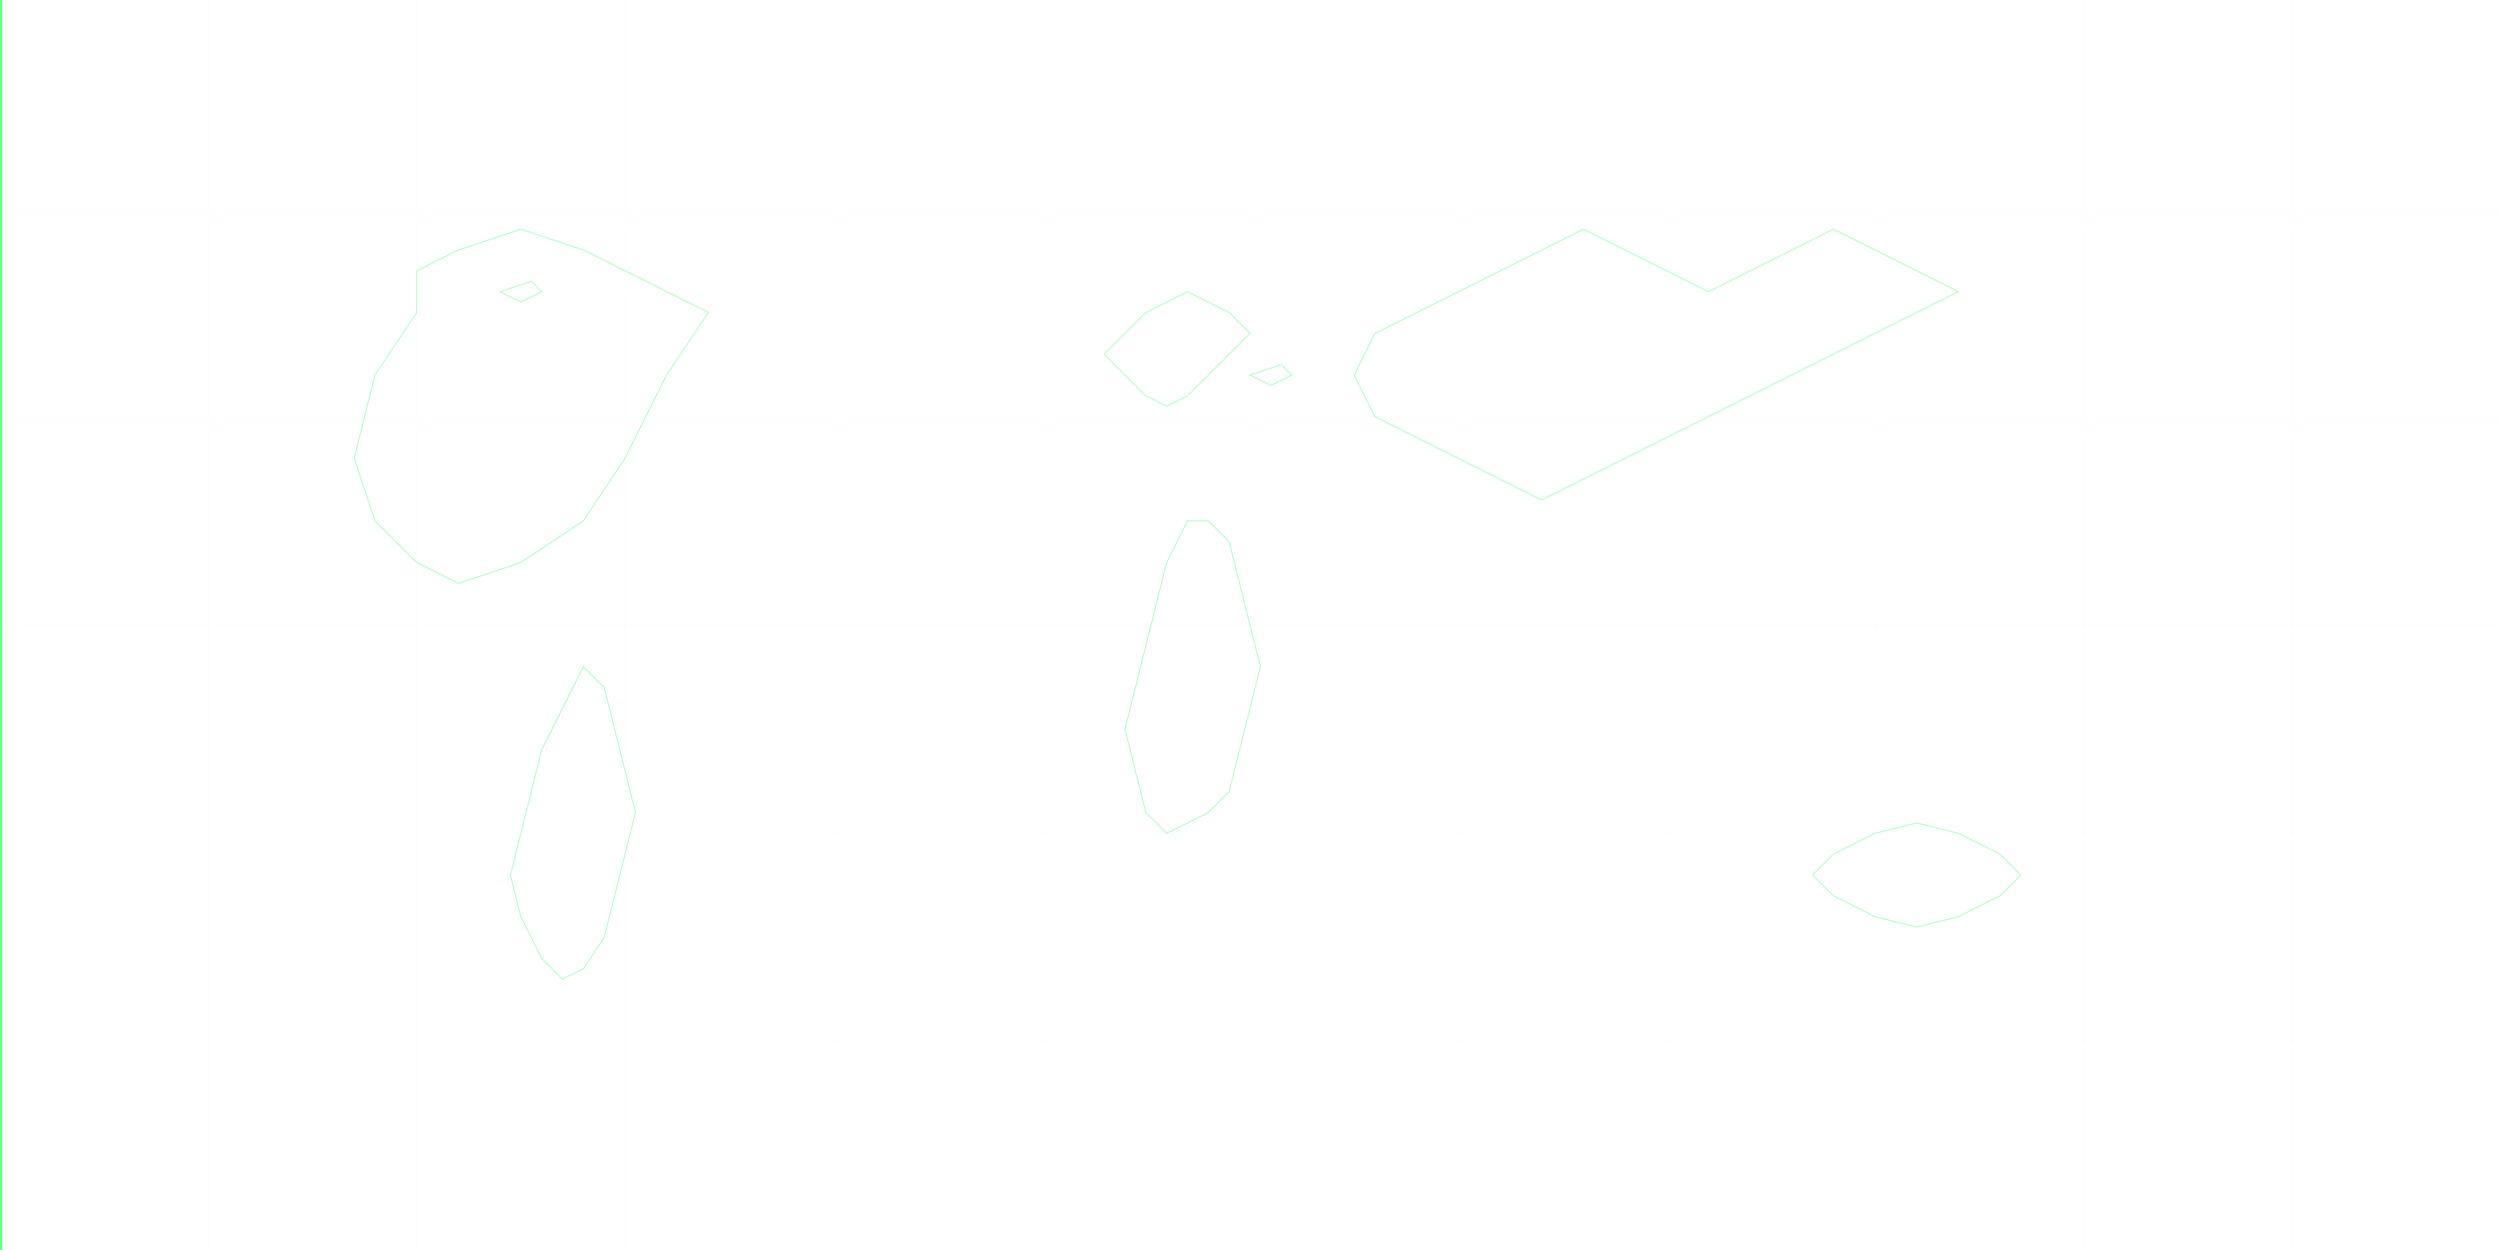
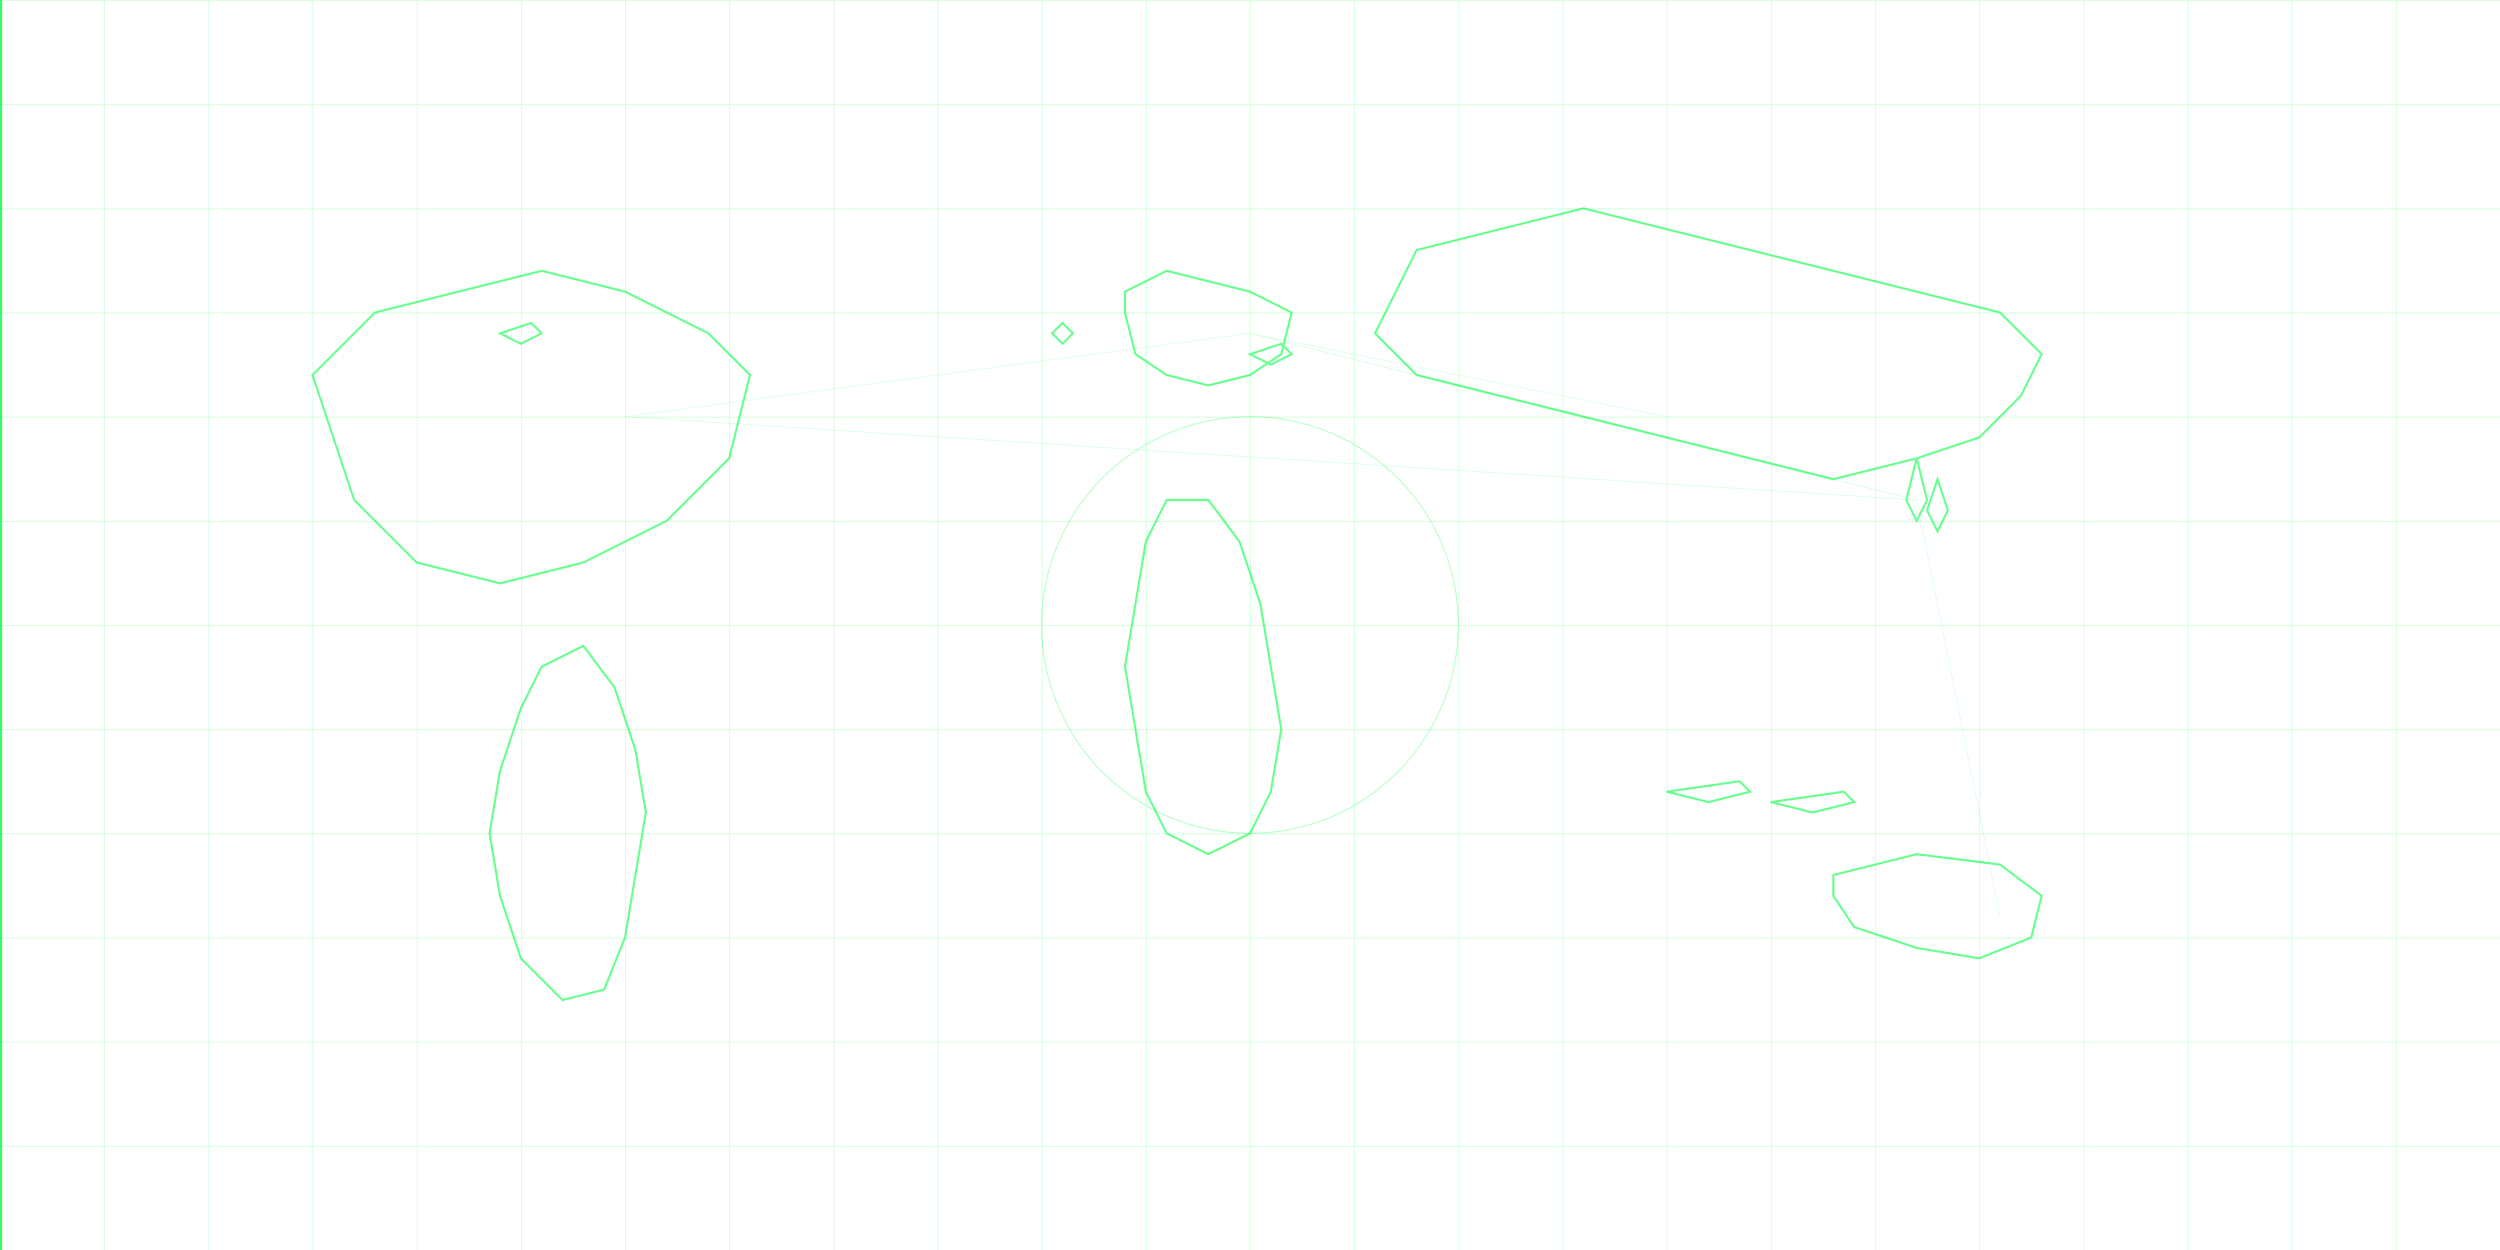
<svg xmlns="http://www.w3.org/2000/svg" viewBox="0 0 1200 600" fill="none">
+   <defs>
+     <pattern id="grid" width="50" height="50" patternUnits="userSpaceOnUse">
+       <path d="M 50 0 L 0 0 0 50" fill="none" stroke="#00ff41" stroke-width="0.5" opacity="0.3" />
+     </pattern>
+     <filter id="glow">
+       <feGaussianBlur stdDeviation="2" result="coloredBlur" />
+       <feMerge>
+         <feMergeNode in="coloredBlur" />
+         <feMergeNode in="SourceGraphic" />
+       </feMerge>
+     </filter>
+   </defs>
+   <rect width="1200" height="600" fill="url(#grid)" />
+   <g stroke="#00ff41" stroke-width="1" fill="none" opacity="0.6">
+     <path d="M 150 180 L 180 150 L 220 140 L 260 130 L 300 140 L 340 160 L 360 180 L 350 220 L 320 250 L 280 270 L 240 280 L 200 270 L 170 240 L 160 210 L 150 180 Z M 240 160 L 250 165 L 260 160 L 255 155 Z" />
+     <path d="M 260 320 L 250 340 L 240 370 L 235 400 L 240 430 L 250 460 L 270 480 L 290 475 L 300 450 L 305 420 L 310 390 L 305 360 L 295 330 L 280 310 L 260 320 Z" />
+     <path d="M 540 140 L 560 130 L 580 135 L 600 140 L 620 150 L 615 170 L 600 180 L 580 185 L 560 180 L 545 170 L 540 150 L 540 140 Z M 600 170 L 610 175 L 620 170 L 615 165 Z" />
+     <path d="M 560 240 L 550 260 L 545 290 L 540 320 L 545 350 L 550 380 L 560 400 L 580 410 L 600 400 L 610 380 L 615 350 L 610 320 L 605 290 L 595 260 L 580 240 L 560 240 Z" />
+     <path d="M 680 120 L 720 110 L 760 100 L 800 110 L 840 120 L 880 130 L 920 140 L 960 150 L 980 170 L 970 190 L 950 210 L 920 220 L 880 230 L 840 220 L 800 210 L 760 200 L 720 190 L 680 180 L 660 160 L 670 140 L 680 120 Z" />
+     <path d="M 880 420 L 920 410 L 960 415 L 980 430 L 975 450 L 950 460 L 920 455 L 890 445 L 880 430 L 880 420 Z" />
+     <path d="M 800 380 L 820 385 L 840 380 L 835 375 Z M 850 385 L 870 390 L 890 385 L 885 380 Z" />
+     <path d="M 920 220 L 925 240 L 920 250 L 915 240 Z M 930 230 L 935 245 L 930 255 L 925 245 Z" />
+     <path d="M 510 155 L 515 160 L 510 165 L 505 160 Z" />
+   </g>
+   <g stroke="#00ff41" stroke-width="0.3" opacity="0.2">
+     <line x1="300" y1="200" x2="600" y2="160" />
+     <line x1="300" y1="200" x2="920" y2="240" />
+     <line x1="600" y1="160" x2="920" y2="240" />
+     <line x1="600" y1="160" x2="800" y2="200" />
+     <line x1="920" y1="240" x2="960" y2="440" />
+   </g>
+   <line x1="0" y1="0" x2="0" y2="600" stroke="#00ff41" stroke-width="2" opacity="0.8">
+     <animate attributeName="x1" from="-10" to="1210" dur="20s" repeatCount="indefinite" />
+     <animate attributeName="x2" from="-10" to="1210" dur="20s" repeatCount="indefinite" />
+     <animate attributeName="opacity" values="0;0.8;0.8;0" dur="20s" repeatCount="indefinite" />
+   </line>
  <g stroke="#00ff41" stroke-width="0.5" fill="none" opacity="0.3">
-     <path d="M 200 150 L 180 180 L 170 220 L 180 250 L 200 270 L 220 280 L 250 270 L 280 250 L 300 220 L 320 180 L 340 150 L 320 140 L 300 130 L 280 120 L 250 110 L 220 120 L 200 130 Z M 240 140 L 250 145 L 260 140 L 255 135 Z" />
-     <path d="M 280 320 L 270 340 L 260 360 L 255 380 L 250 400 L 245 420 L 250 440 L 260 460 L 270 470 L 280 465 L 290 450 L 295 430 L 300 410 L 305 390 L 300 370 L 295 350 L 290 330 Z" />
-     <path d="M 550 150 L 540 160 L 530 170 L 540 180 L 550 190 L 560 195 L 570 190 L 580 180 L 590 170 L 600 160 L 590 150 L 580 145 L 570 140 L 560 145 Z M 600 180 L 610 185 L 620 180 L 615 175 Z" />
-     <path d="M 570 250 L 560 270 L 555 290 L 550 310 L 545 330 L 540 350 L 545 370 L 550 390 L 560 400 L 570 395 L 580 390 L 590 380 L 595 360 L 600 340 L 605 320 L 600 300 L 595 280 L 590 260 L 580 250 Z" />
-     <path d="M 700 140 L 680 150 L 660 160 L 650 180 L 660 200 L 680 210 L 700 220 L 720 230 L 740 240 L 760 230 L 780 220 L 800 210 L 820 200 L 840 190 L 860 180 L 880 170 L 900 160 L 920 150 L 940 140 L 920 130 L 900 120 L 880 110 L 860 120 L 840 130 L 820 140 L 800 130 L 780 120 L 760 110 L 740 120 L 720 130 Z" />
-     <path d="M 900 400 L 880 410 L 870 420 L 880 430 L 900 440 L 920 445 L 940 440 L 960 430 L 970 420 L 960 410 L 940 400 L 920 395 Z" />
-     <line x1="0" y1="100" x2="1200" y2="100" stroke="#00ff41" stroke-width="0.2" opacity="0.2" />
-     <line x1="0" y1="200" x2="1200" y2="200" stroke="#00ff41" stroke-width="0.2" opacity="0.2" />
-     <line x1="0" y1="300" x2="1200" y2="300" stroke="#00ff41" stroke-width="0.2" opacity="0.2" />
-     <line x1="0" y1="400" x2="1200" y2="400" stroke="#00ff41" stroke-width="0.2" opacity="0.2" />
-     <line x1="0" y1="500" x2="1200" y2="500" stroke="#00ff41" stroke-width="0.2" opacity="0.2" />
-     <line x1="100" y1="0" x2="100" y2="600" stroke="#00ff41" stroke-width="0.2" opacity="0.2" />
-     <line x1="200" y1="0" x2="200" y2="600" stroke="#00ff41" stroke-width="0.2" opacity="0.2" />
-     <line x1="300" y1="0" x2="300" y2="600" stroke="#00ff41" stroke-width="0.2" opacity="0.2" />
-     <line x1="400" y1="0" x2="400" y2="600" stroke="#00ff41" stroke-width="0.2" opacity="0.2" />
-     <line x1="500" y1="0" x2="500" y2="600" stroke="#00ff41" stroke-width="0.2" opacity="0.2" />
-     <line x1="600" y1="0" x2="600" y2="600" stroke="#00ff41" stroke-width="0.2" opacity="0.2" />
-     <line x1="700" y1="0" x2="700" y2="600" stroke="#00ff41" stroke-width="0.2" opacity="0.2" />
-     <line x1="800" y1="0" x2="800" y2="600" stroke="#00ff41" stroke-width="0.2" opacity="0.2" />
-     <line x1="900" y1="0" x2="900" y2="600" stroke="#00ff41" stroke-width="0.2" opacity="0.2" />
-     <line x1="1000" y1="0" x2="1000" y2="600" stroke="#00ff41" stroke-width="0.2" opacity="0.2" />
-     <line x1="1100" y1="0" x2="1100" y2="600" stroke="#00ff41" stroke-width="0.2" opacity="0.2" />
+     <circle cx="600" cy="300" r="100">
+       <animate attributeName="r" from="100" to="400" dur="4s" repeatCount="indefinite" />
+       <animate attributeName="opacity" from="0.3" to="0" dur="4s" repeatCount="indefinite" />
+     </circle>
  </g>
-   <line x1="0" y1="0" x2="0" y2="600" stroke="#00ff41" stroke-width="2" opacity="0.6">
-     <animate attributeName="x1" from="0" to="1200" dur="10s" repeatCount="indefinite" />
-     <animate attributeName="x2" from="0" to="1200" dur="10s" repeatCount="indefinite" />
-     <animate attributeName="opacity" values="0;0.6;0" dur="10s" repeatCount="indefinite" />
-   </line>
</svg>
